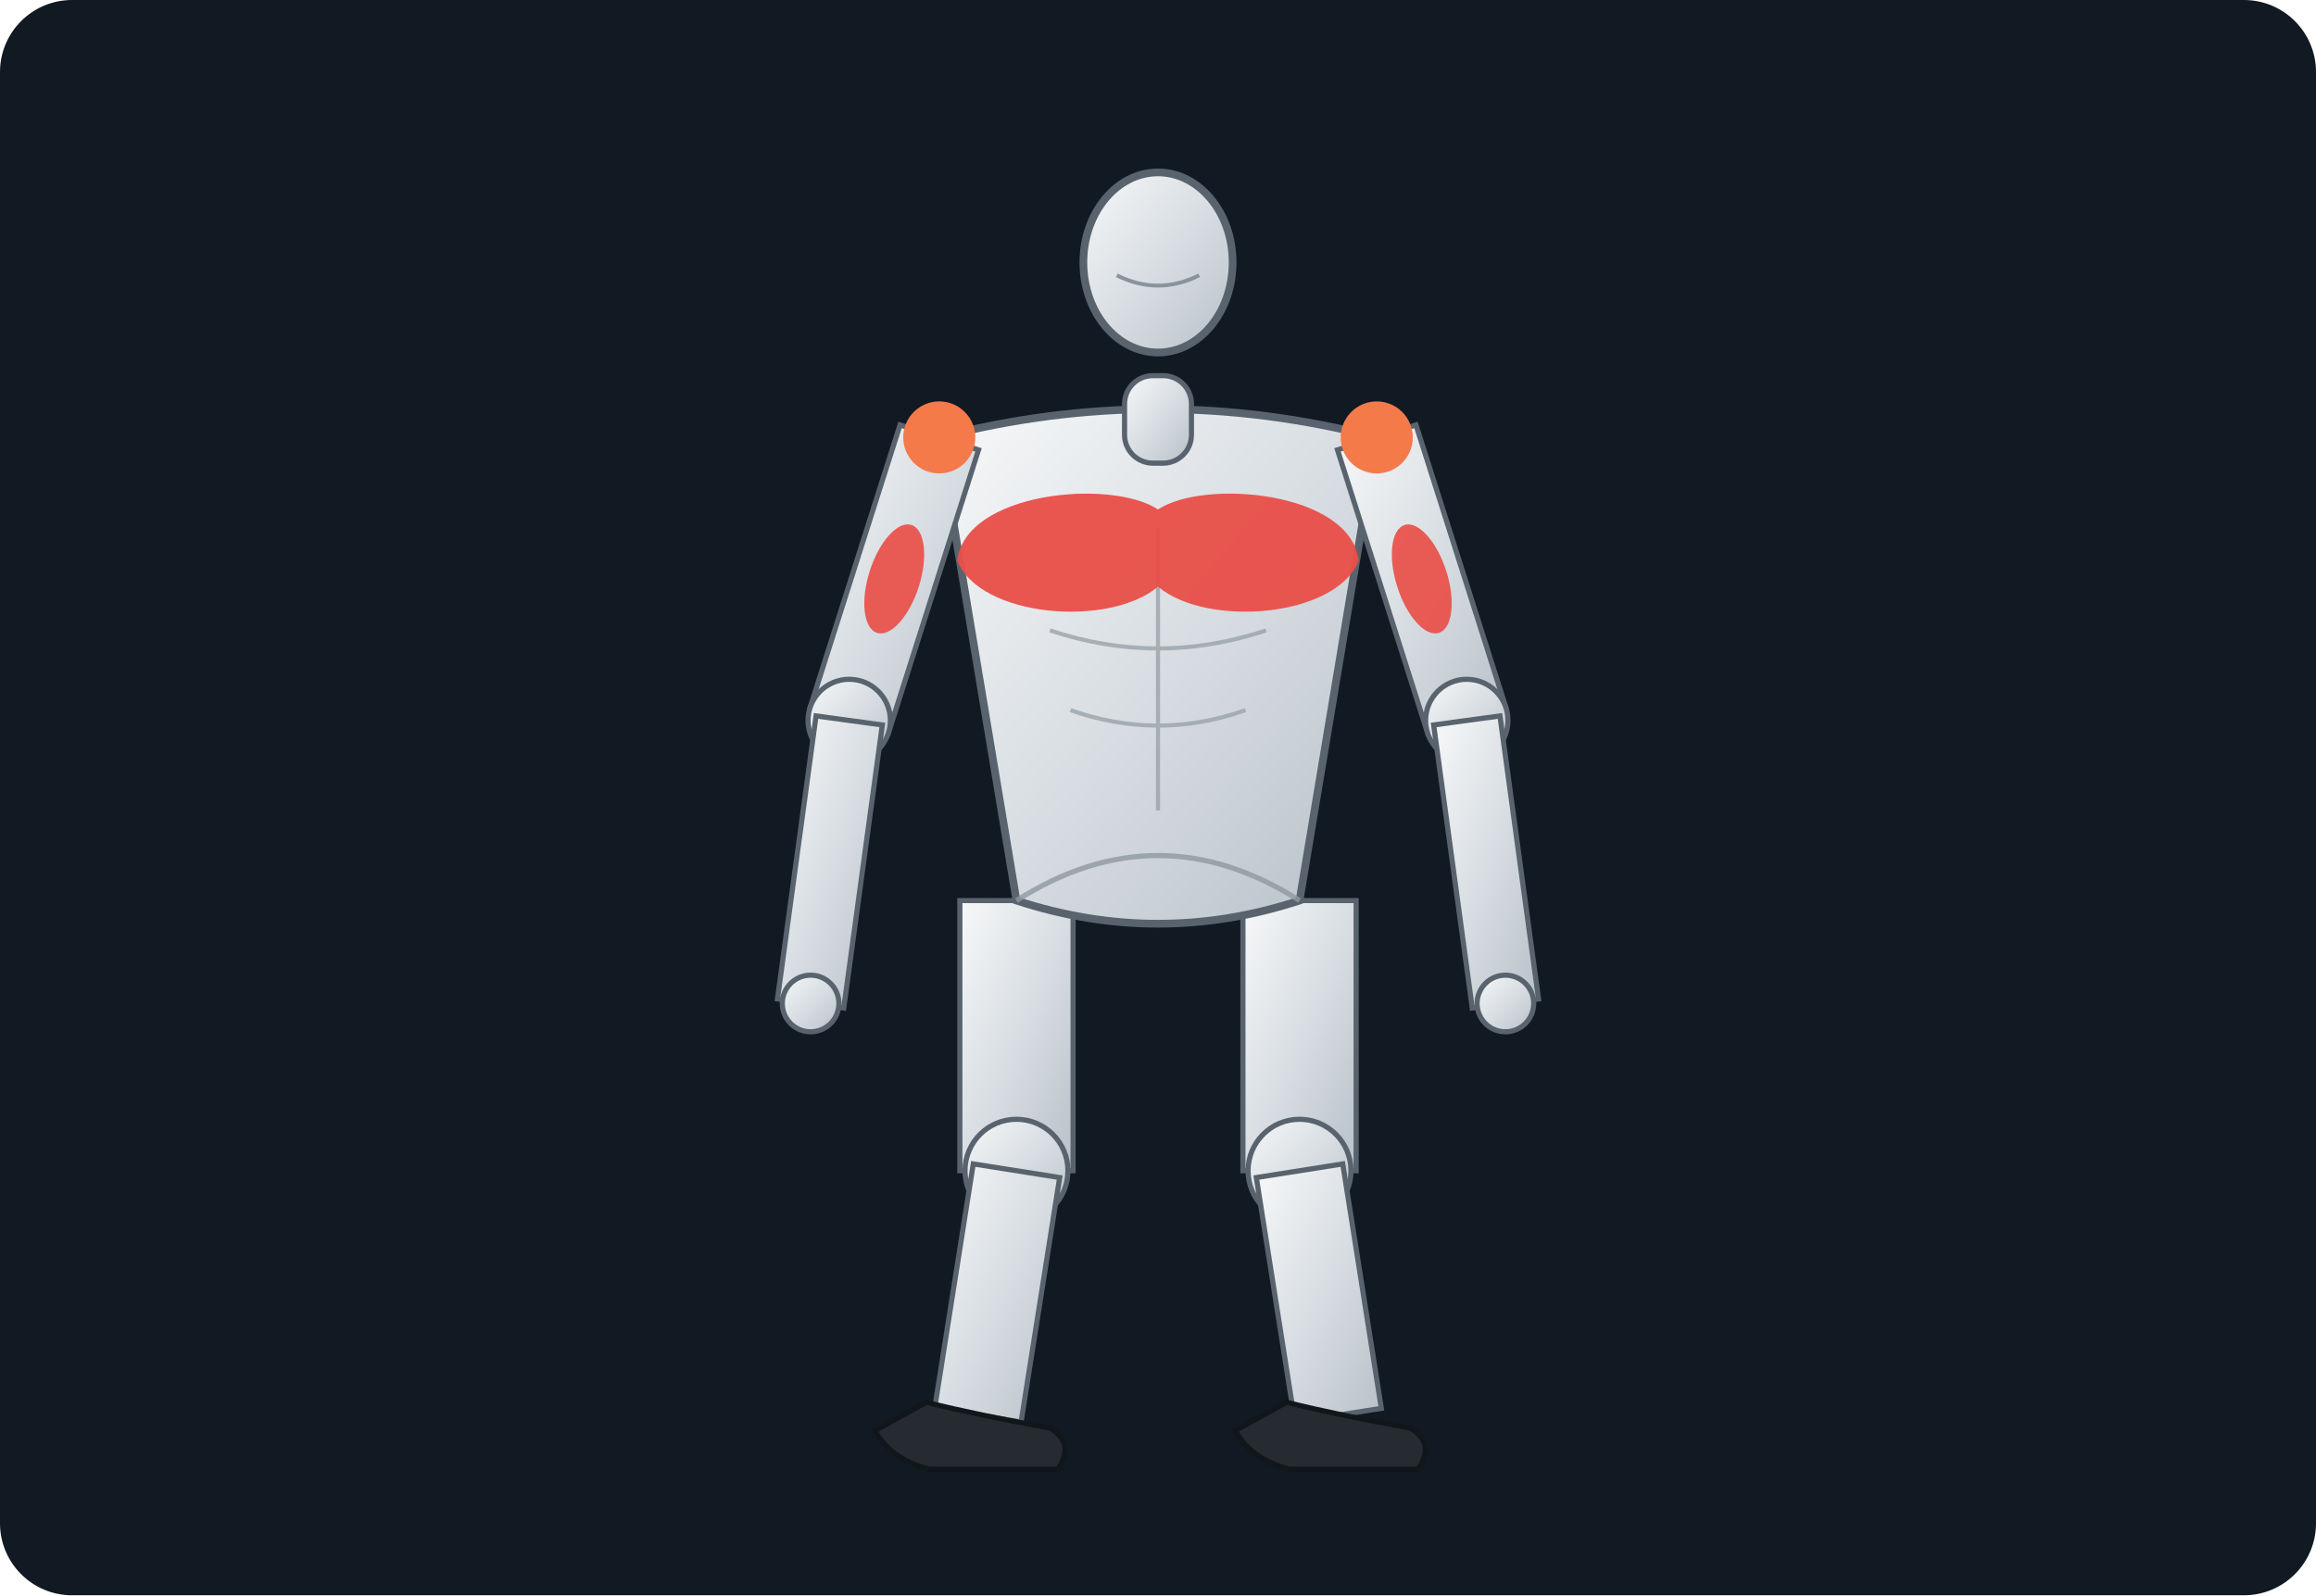
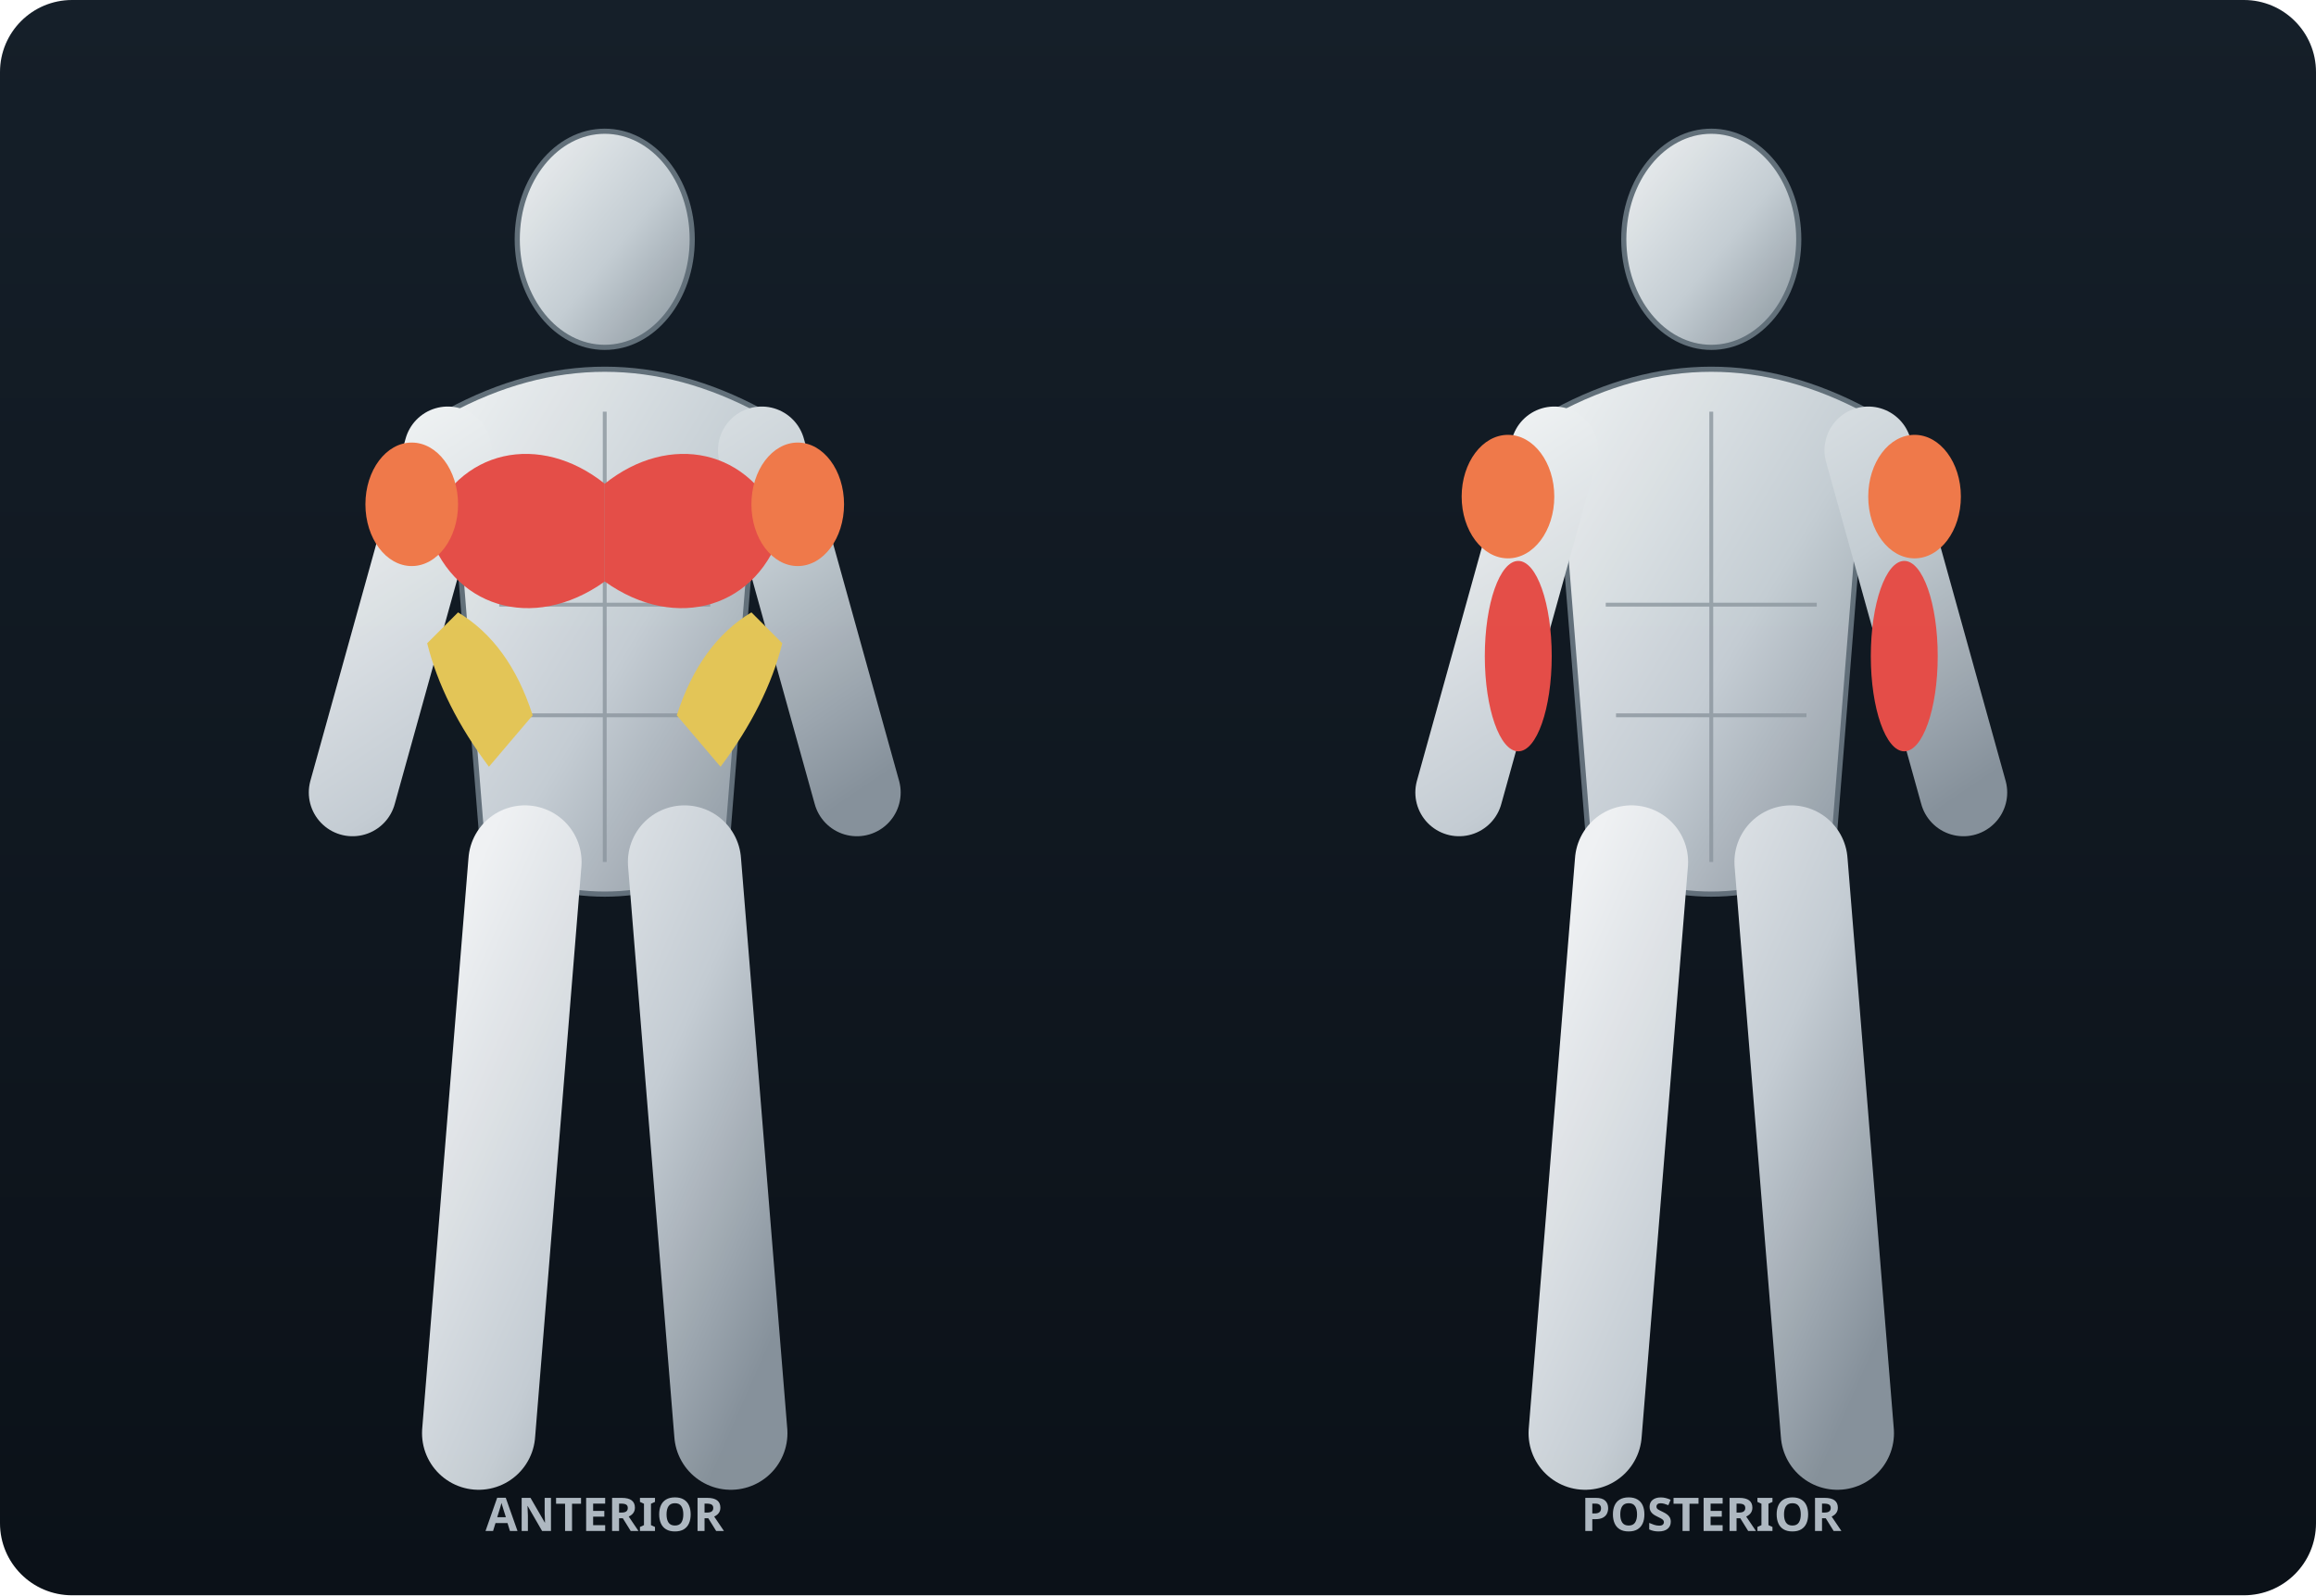
<svg xmlns="http://www.w3.org/2000/svg" width="900" height="620" viewBox="0 0 900 620" role="img" aria-label="Músculos trabajados · Fondos en paralelas" data-style="anatomical-v2">
  <defs>
-     <linearGradient id="bg" x2="0" y2="1">
-       <stop stop-color="#ffffff" />
-       <stop offset="1" stop-color="#e9eef3" />
+     <linearGradient id="mapbg" x2="0" y2="1">
+       <stop stop-color="#151f29" />
+       <stop offset="1" stop-color="#0b1118" />
    </linearGradient>
-     <linearGradient id="body" x2="1" y2="1">
-       <stop stop-color="#f7f8f9" />
-       <stop offset=".55" stop-color="#d5dbe0" />
-       <stop offset="1" stop-color="#b8c1c9" />
+     <linearGradient id="skin" x2="1" y2="1">
+       <stop stop-color="#f4f6f7" />
+       <stop offset=".55" stop-color="#c8d0d6" />
+       <stop offset="1" stop-color="#89949d" />
    </linearGradient>
-     <linearGradient id="metal" x2="1">
-       <stop stop-color="#20272d" />
-       <stop offset=".5" stop-color="#7e8993" />
-       <stop offset="1" stop-color="#2a3239" />
-     </linearGradient>
-     <filter id="shadow" x="-20%" y="-20%" width="140%" height="160%">
-       <feDropShadow dx="0" dy="10" stdDeviation="10" flood-opacity=".17" />
-     </filter>
  </defs>
-   <rect width="900" height="620" rx="28" fill="#111922" />
-   <g transform="translate(0,-10)">
-     <g class="anatomical-v2">
-       <path d="M373 360 L373 465 Q395 465 417 465 L417 360 Q395 360 373 360Z" fill="url(#body)" stroke="#58636e" stroke-width="2" />
-       <circle cx="395" cy="465" r="20" fill="url(#body)" stroke="#58636e" stroke-width="2" />
-       <path d="M378.208 462.349 L363.208 557.349 Q380 560 396.792 562.651 L411.792 467.651 Q395 465 378.208 462.349Z" fill="url(#body)" stroke="#58636e" stroke-width="2" />
-       <path d="M483 360 L483 465 Q505 465 527 465 L527 360 Q505 360 483 360Z" fill="url(#body)" stroke="#58636e" stroke-width="2" />
-       <circle cx="505" cy="465" r="20" fill="url(#body)" stroke="#58636e" stroke-width="2" />
-       <path d="M488.208 467.651 L503.208 562.651 Q520 560 536.792 557.349 L521.792 462.349 Q505 465 488.208 467.651Z" fill="url(#body)" stroke="#58636e" stroke-width="2" />
-       <path d="M365 180 Q450 158 535 180 L505 360 Q450 378 395 360 Z" fill="url(#body)" stroke="#58636e" stroke-width="3" />
-       <path d="M395 360 Q450 325 505 360" fill="none" stroke="#8e989f" stroke-width="2" opacity=".8" />
-       <path d="M450 215v110 M408 255q42 14 84 0 M416 286q34 12 68 0" fill="none" stroke="#9aa3aa" stroke-width="1.6" opacity=".8" />
-       <path d="M349.753 175.149 L314.753 285.149 Q330 290 345.247 294.851 L380.247 184.851 Q365 180 349.753 175.149Z" fill="url(#body)" stroke="#58636e" stroke-width="2" />
-       <circle cx="330" cy="290" r="16" fill="url(#body)" stroke="#58636e" stroke-width="2" />
-       <path d="M317.119 288.244 L302.119 398.244 Q315 400 327.881 401.756 L342.881 291.756 Q330 290 317.119 288.244Z" fill="url(#body)" stroke="#58636e" stroke-width="2" />
-       <circle cx="315" cy="400" r="11" fill="url(#body)" stroke="#58636e" stroke-width="2" />
-       <path d="M519.753 184.851 L554.753 294.851 Q570 290 585.247 285.149 L550.247 175.149 Q535 180 519.753 184.851Z" fill="url(#body)" stroke="#58636e" stroke-width="2" />
-       <circle cx="570" cy="290" r="16" fill="url(#body)" stroke="#58636e" stroke-width="2" />
-       <path d="M557.119 291.756 L572.119 401.756 Q585 400 597.881 398.244 L582.881 288.244 Q570 290 557.119 291.756Z" fill="url(#body)" stroke="#58636e" stroke-width="2" />
-       <circle cx="585" cy="400" r="11" fill="url(#body)" stroke="#58636e" stroke-width="2" />
-       <rect x="437" y="156" width="26" height="34" rx="11" fill="url(#body)" stroke="#58636e" stroke-width="2" />
-       <ellipse cx="450" cy="112" rx="29" ry="35" fill="url(#body)" stroke="#58636e" stroke-width="3" />
-       <path d="M434 117q16 8 32 0" fill="none" stroke="#89939b" stroke-width="1.5" />
-       <path d="M360 555q20 5 48 10q10 6 3 16h-50q-15-4-21-15z" fill="#252b31" stroke="#11161a" stroke-width="2" />
-       <path d="M500 555q20 5 48 10q10 6 3 16h-50q-15-4-21-15z" fill="#252b31" stroke="#11161a" stroke-width="2" />
-       <path d="M450 208C432 196,375 201,372 228C381 250,431 254,450 238Z" fill="#e94f48" opacity=".95" />
-       <path d="M450 208C468 196,525 201,528 228C519 250,469 254,450 238Z" fill="#e94f48" opacity=".95" />
-       <circle cx="365" cy="180" r="14" fill="#f47a4a" stroke="none" stroke-width="0" />
-       <circle cx="535" cy="180" r="14" fill="#f47a4a" stroke="none" stroke-width="0" />
-       <ellipse cx="347.5" cy="235" rx="10" ry="22" transform="rotate(197.6501 347.5 235)" fill="#e94f48" opacity=".92" />
-       <ellipse cx="552.5" cy="235" rx="10" ry="22" transform="rotate(162.3499 552.5 235)" fill="#e94f48" opacity=".92" />
-     </g>
+   <rect width="900" height="620" rx="28" fill="url(#mapbg)" />
+   <g opacity=".98">
+     <ellipse cx="235" cy="93" rx="34" ry="42" fill="url(#skin)" stroke="#64717b" stroke-width="2" />
+     <path d="M174 160Q235 127 296 160L282 335Q235 360 188 335Z" fill="url(#skin)" stroke="#64717b" stroke-width="2" />
+     <path d="M174 175L137 308M296 175L333 308" stroke="url(#skin)" stroke-width="34" stroke-linecap="round" />
+     <path d="M204 335L186 557M266 335L284 557" stroke="url(#skin)" stroke-width="44" stroke-linecap="round" />
+     <path d="M235 160v175M194 235h82M198 278h74" stroke="#8d979f" stroke-width="1.5" opacity=".8" />
+     <ellipse cx="665" cy="93" rx="34" ry="42" fill="url(#skin)" stroke="#64717b" stroke-width="2" />
+     <path d="M604 160Q665 127 726 160L712 335Q665 360 618 335Z" fill="url(#skin)" stroke="#64717b" stroke-width="2" />
+     <path d="M604 175L567 308M726 175L763 308" stroke="url(#skin)" stroke-width="34" stroke-linecap="round" />
+     <path d="M634 335L616 557M696 335L714 557" stroke="url(#skin)" stroke-width="44" stroke-linecap="round" />
+     <path d="M665 160v175M624 235h82M628 278h74" stroke="#8d979f" stroke-width="1.5" opacity=".8" />
+     <path d="M235 188C210 168 178 174 166 205C175 236 207 246 235 226Z" fill="#e94f48" />
+     <path d="M235 188C260 168 292 174 304 205C295 236 263 246 235 226Z" fill="#e94f48" />
+     <ellipse cx="160" cy="196" rx="18" ry="24" fill="#f47a4a" />
+     <ellipse cx="310" cy="196" rx="18" ry="24" fill="#f47a4a" />
+     <path d="M178 238q20 12 29 40l-17 20q-18-24-24-48z" fill="#e8c958" />
+     <path d="M292 238q-20 12-29 40l17 20q18-24 24-48z" fill="#e8c958" />
+     <ellipse cx="590" cy="255" rx="13" ry="37" fill="#e94f48" />
+     <ellipse cx="740" cy="255" rx="13" ry="37" fill="#e94f48" />
+     <ellipse cx="586" cy="193" rx="18" ry="24" fill="#f47a4a" />
+     <ellipse cx="744" cy="193" rx="18" ry="24" fill="#f47a4a" />
+   </g>
+   <g fill="#aeb8c1" font-family="system-ui,sans-serif" font-size="18" font-weight="700">
+     <text x="235" y="595" text-anchor="middle">ANTERIOR</text>
+     <text x="665" y="595" text-anchor="middle">POSTERIOR</text>
  </g>
</svg>
